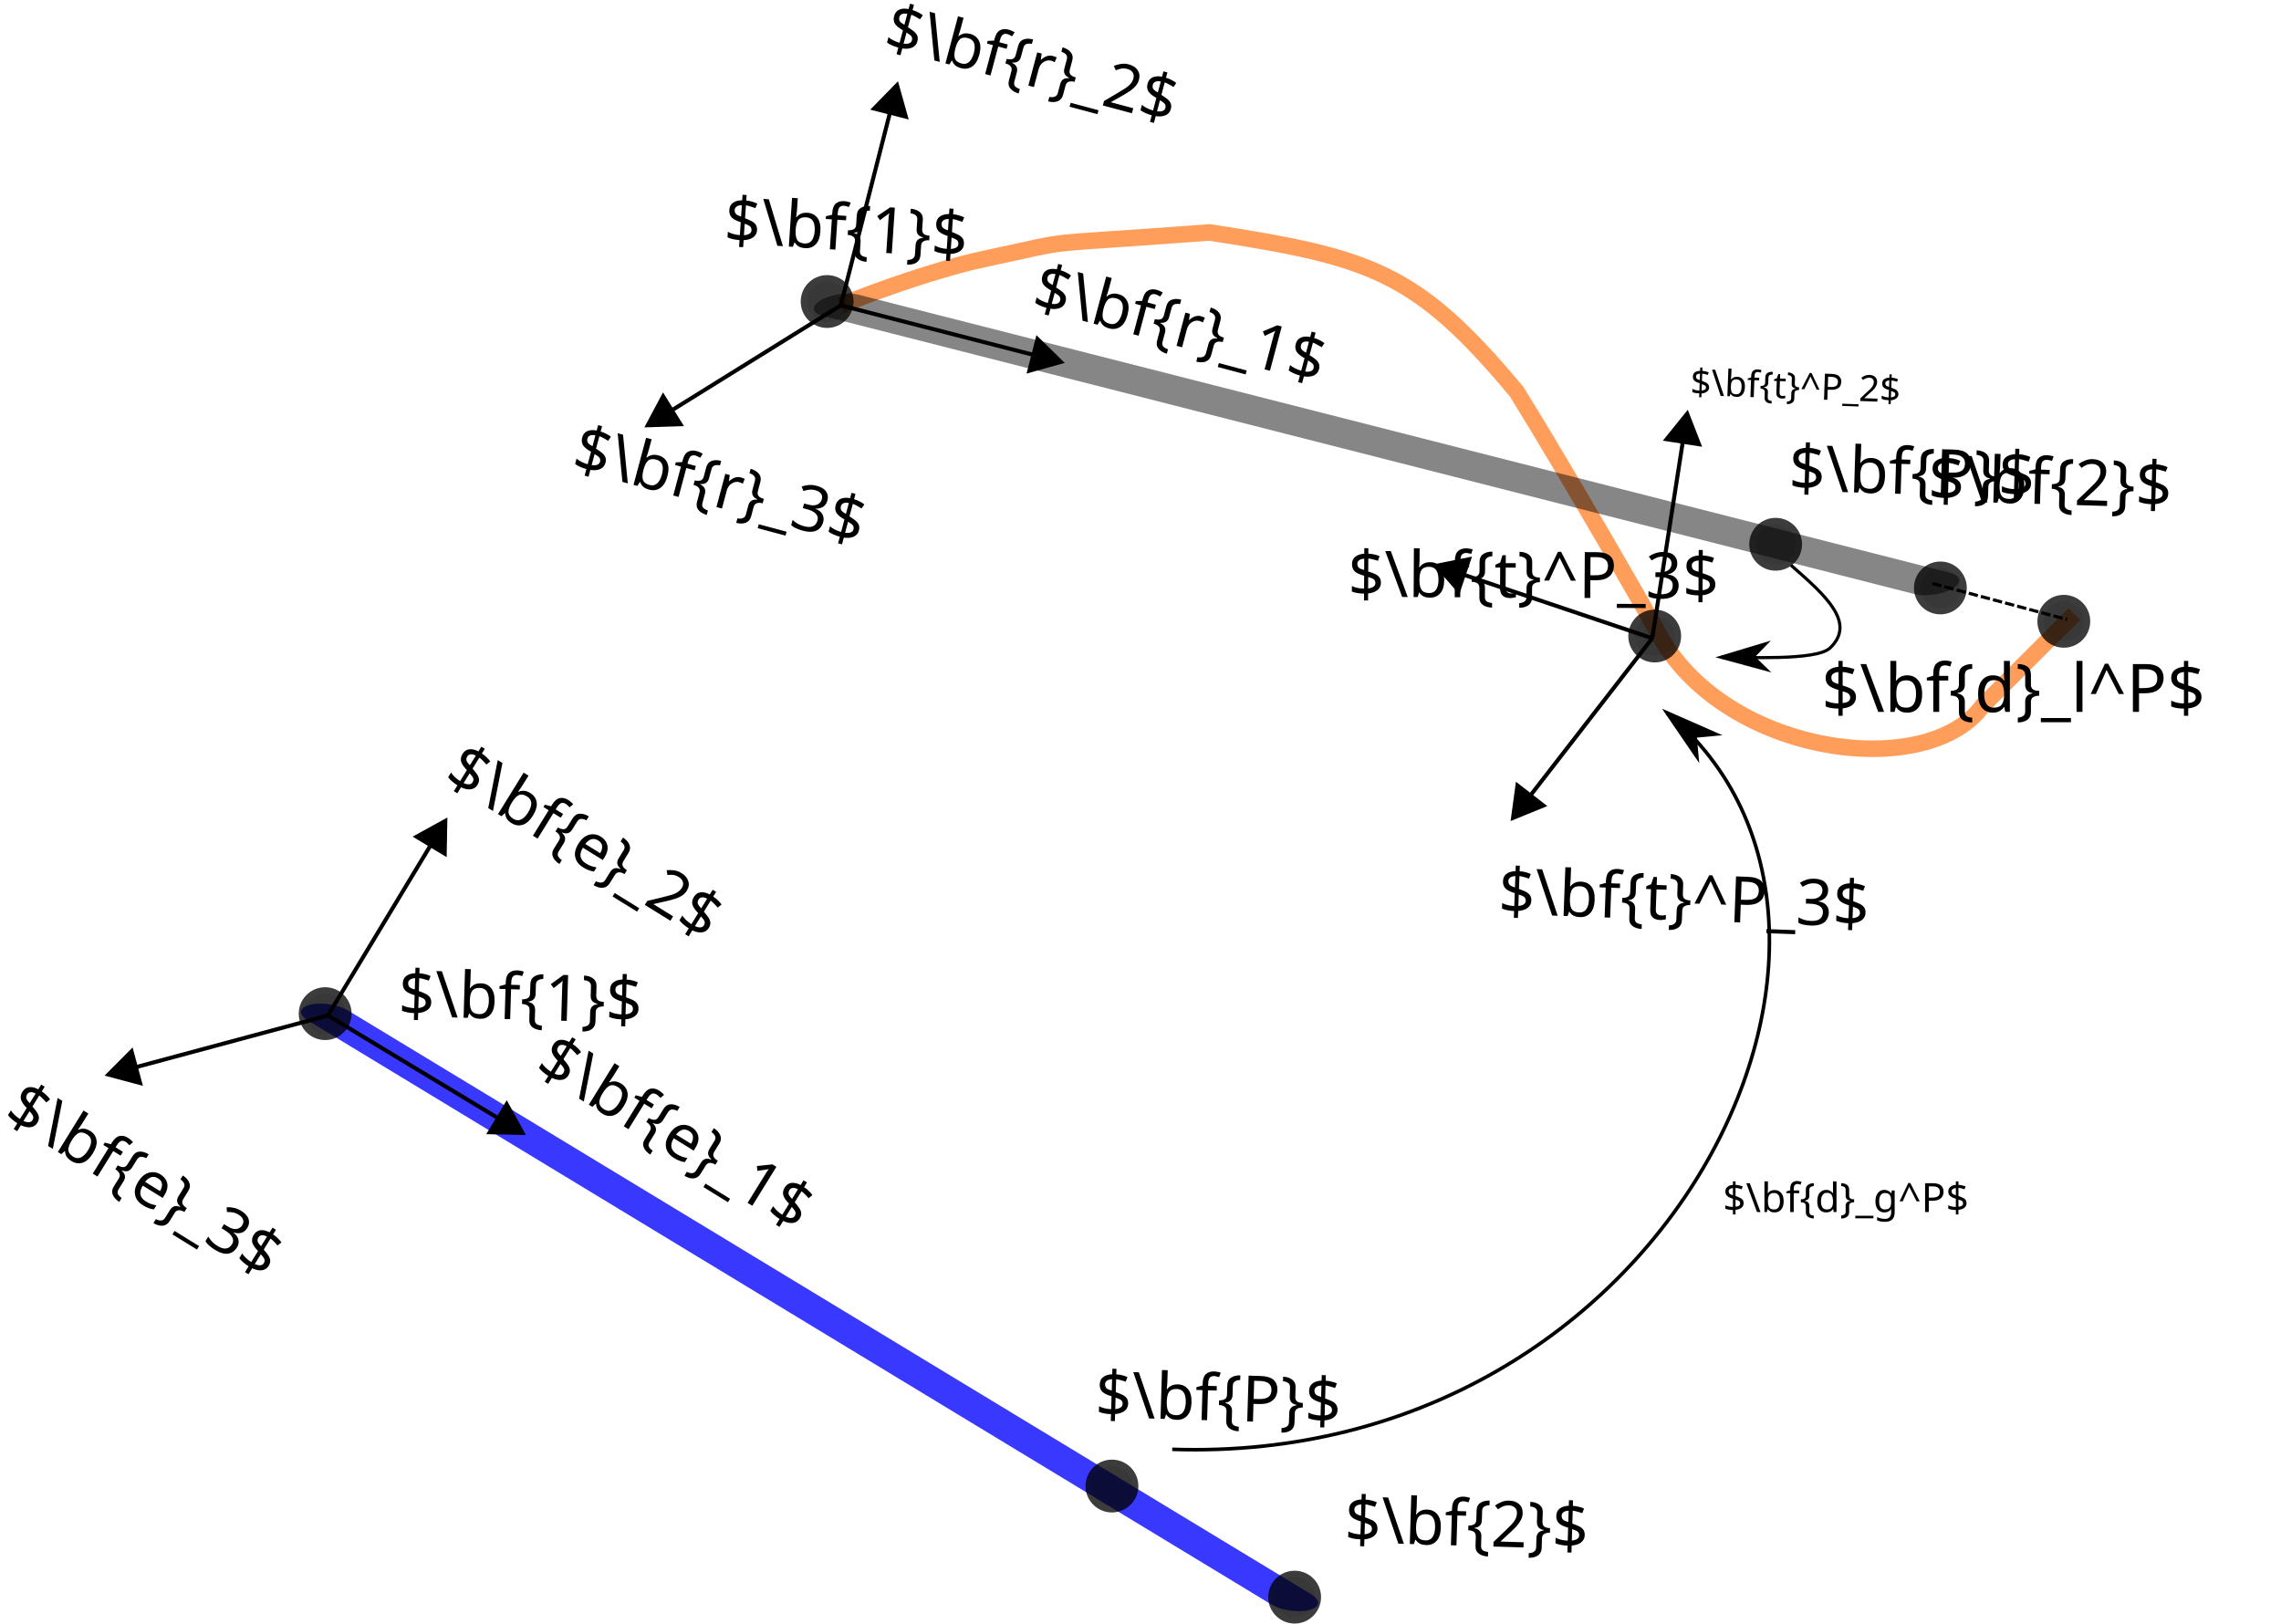
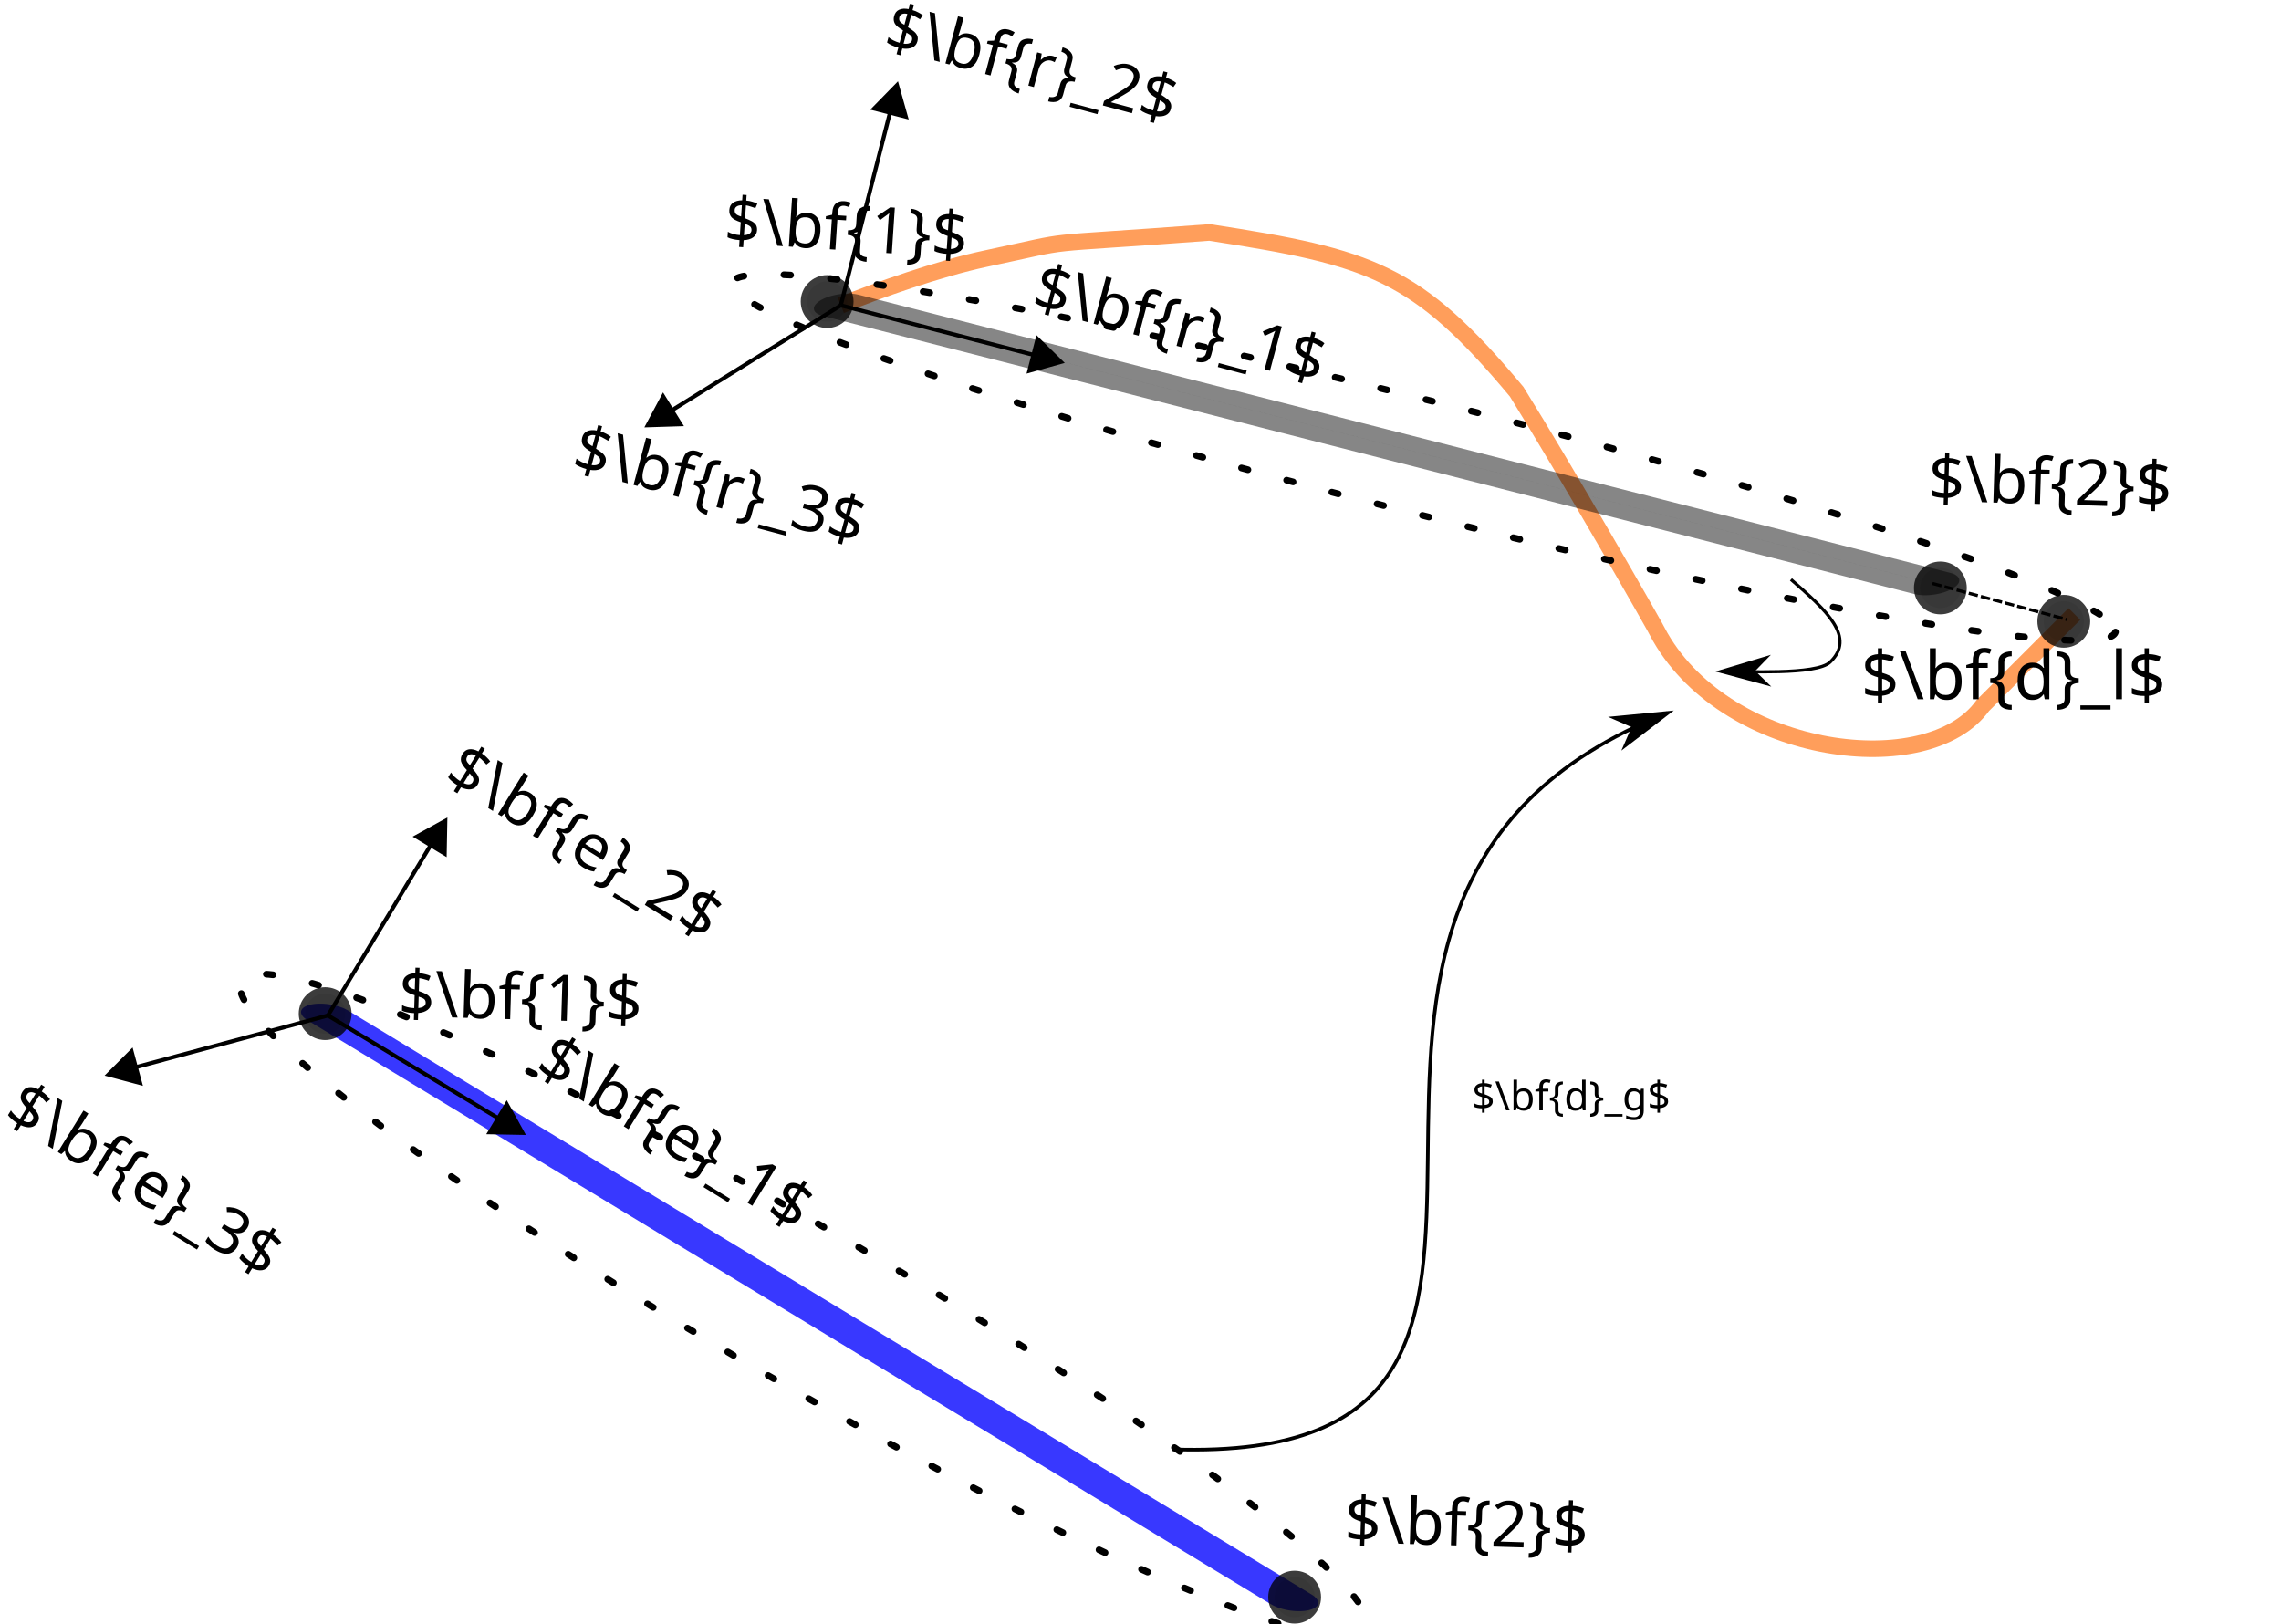
<svg xmlns="http://www.w3.org/2000/svg" width="192.898mm" height="137.304mm" viewBox="0 0 192.898 137.304" version="1.1" id="svg2546">
  <defs id="defs2540">
    <marker orient="auto" refY="0" refX="0" id="Arrow1Lend" style="overflow:visible">
      <path id="path5872" d="M 0,0 5,-5 -12.5,0 5,5 Z" style="fill:#000000;fill-opacity:1;fill-rule:evenodd;stroke:#000000;stroke-width:1pt;stroke-opacity:1" transform="matrix(-0.8,0,0,-0.8,-10,0)" />
    </marker>
    <marker style="overflow:visible" id="TriangleOutL-8-0-2" refX="0" refY="0" orient="auto">
      <path transform="scale(0.8)" style="fill:#000000;fill-opacity:1;fill-rule:evenodd;stroke:#000000;stroke-width:1pt;stroke-opacity:1" d="M 5.77,0 -2.88,5 V -5 Z" id="path1546-6-0-8" />
    </marker>
    <marker style="overflow:visible" id="TriangleOutL-0-0-9" refX="0" refY="0" orient="auto">
      <path transform="scale(0.8)" style="fill:#000000;fill-opacity:1;fill-rule:evenodd;stroke:#000000;stroke-width:1pt;stroke-opacity:1" d="M 5.77,0 -2.88,5 V -5 Z" id="path1546-7-2-3" />
    </marker>
    <marker style="overflow:visible" id="TriangleOutL-0-0-9-8" refX="0" refY="0" orient="auto">
      <path transform="scale(0.8)" style="fill:#000000;fill-opacity:1;fill-rule:evenodd;stroke:#000000;stroke-width:1pt;stroke-opacity:1" d="M 5.77,0 -2.88,5 V -5 Z" id="path1546-7-2-3-1" />
    </marker>
    <marker style="overflow:visible" id="Arrow1Lstart" refX="0" refY="0" orient="auto">
      <path transform="matrix(0.8,0,0,0.8,10,0)" style="fill:#000000;fill-opacity:1;fill-rule:evenodd;stroke:#000000;stroke-width:1pt;stroke-opacity:1" d="M 0,0 5,-5 -12.5,0 5,5 Z" id="path3440" />
    </marker>
    <marker orient="auto" refY="0" refX="0" id="TriangleOutL-8-0" style="overflow:visible">
      <path id="path1546-6-0" d="M 5.77,0 -2.88,5 V -5 Z" style="fill:#000000;fill-opacity:1;fill-rule:evenodd;stroke:#000000;stroke-width:1pt;stroke-opacity:1" transform="scale(0.8)" />
    </marker>
    <marker orient="auto" refY="0" refX="0" id="TriangleOutL-0-0" style="overflow:visible">
      <path id="path1546-7-2" d="M 5.77,0 -2.88,5 V -5 Z" style="fill:#000000;fill-opacity:1;fill-rule:evenodd;stroke:#000000;stroke-width:1pt;stroke-opacity:1" transform="scale(0.8)" />
    </marker>
    <marker style="overflow:visible" id="TriangleOutL-1" refX="0" refY="0" orient="auto">
      <path transform="scale(0.8)" style="fill:#000000;fill-opacity:1;fill-rule:evenodd;stroke:#000000;stroke-width:1pt;stroke-opacity:1" d="M 5.77,0 -2.88,5 V -5 Z" id="path1546-2" />
    </marker>
    <marker orient="auto" refY="0" refX="0" id="TriangleOutL-8-0-2-1-7-0" style="overflow:visible">
      <path id="path1546-6-0-8-6-1-4" d="M 5.77,0 -2.88,5 V -5 Z" style="fill:#000000;fill-opacity:1;fill-rule:evenodd;stroke:#000000;stroke-width:1pt;stroke-opacity:1" transform="scale(0.8)" />
    </marker>
    <marker style="overflow:visible" id="TriangleOutL-8-0-2-1-9" refX="0" refY="0" orient="auto">
      <path transform="scale(0.8)" style="fill:#000000;fill-opacity:1;fill-rule:evenodd;stroke:#000000;stroke-width:1pt;stroke-opacity:1" d="M 5.77,0 -2.88,5 V -5 Z" id="path1546-6-0-8-6-5" />
    </marker>
    <marker orient="auto" refY="0" refX="0" id="TriangleOutL-8-0-2-1-8-1" style="overflow:visible">
      <path id="path1546-6-0-8-6-9-3" d="M 5.77,0 -2.88,5 V -5 Z" style="fill:#000000;fill-opacity:1;fill-rule:evenodd;stroke:#000000;stroke-width:1pt;stroke-opacity:1" transform="scale(0.8)" />
    </marker>
  </defs>
  <g id="layer1" transform="translate(-2.449817,-78.04707)">
    <rect style="opacity:0.78;fill:#0000b6;fill-opacity:0.66;stroke:#0000ff;stroke-width:3.513;stroke-linecap:round;stroke-linejoin:round;stroke-miterlimit:4;stroke-dasharray:none;stroke-dashoffset:0;stroke-opacity:1;paint-order:normal" id="rect4087-1-7" width="95.263" height="0.004" x="235.627" y="176.341" transform="matrix(0.85517,0.5183476,-0.9715151,0.2369778,0,0)" />
    <path id="path4190" d="m 73.552,103.871 c 3.036,-1.252 8.351,-3.123 12.227,-3.945 8.339,-1.771 3.272,-1.044 18.957,-2.222 13.623,2.106 17.491,3.293 25.972,13.47 4.027,6.466 11.74,19.888 12.152,20.759 5.834,10.119 22.667,12.188 27.27,5.78 l 7.744,-7.739" style="fill:none;stroke:#ff6900;stroke-width:1.4;stroke-linecap:butt;stroke-linejoin:miter;stroke-miterlimit:4;stroke-dasharray:none;stroke-opacity:0.642" />
    <circle r="1.701" cy="213.118" cx="111.933" id="path4308-9" style="opacity:0.78;fill:#000000;fill-opacity:1;stroke:#000000;stroke-width:1.065;stroke-linecap:round;stroke-linejoin:round;stroke-miterlimit:4;stroke-dasharray:none;stroke-opacity:0.979;paint-order:normal" />
    <circle r="1.701" cy="163.772" cx="29.948" id="path4308-9-2" style="opacity:0.78;fill:#000000;fill-opacity:1;stroke:#000000;stroke-width:1.065;stroke-linecap:round;stroke-linejoin:round;stroke-miterlimit:4;stroke-dasharray:none;stroke-opacity:0.979;paint-order:normal" />
    <rect transform="matrix(0.9690389,0.2469081,-0.8604301,0.5095684,0,0)" y="116.804" x="179.619" height="0.004" width="95.263" id="rect4087-1" style="opacity:0.78;fill:#000000;fill-opacity:0.66;stroke:#000000;stroke-width:3.513;stroke-linecap:round;stroke-linejoin:round;stroke-miterlimit:4;stroke-dasharray:none;stroke-opacity:0.606;paint-order:normal" />
    <circle r="1.701" cy="127.769" cx="166.542" id="path4308-9-5" style="opacity:0.78;fill:#000000;fill-opacity:1;stroke:#000000;stroke-width:1.065;stroke-linecap:round;stroke-linejoin:round;stroke-miterlimit:4;stroke-dasharray:none;stroke-opacity:0.979;paint-order:normal" />
    <circle r="1.701" cy="103.547" cx="72.397" id="path4308-9-2-9" style="opacity:0.78;fill:#000000;fill-opacity:1;stroke:#000000;stroke-width:1.065;stroke-linecap:round;stroke-linejoin:round;stroke-miterlimit:4;stroke-dasharray:none;stroke-opacity:0.979;paint-order:normal" />
    <text transform="rotate(1.735626)" id="text2122-7-3-4-4-6" y="204.841" x="122.368" style="font-size:5.421px;line-height:1.25;font-family:sans-serif;word-spacing:0px;stroke-width:0.136" xml:space="preserve">
      <tspan dx="0 0 0 0 0 0 0" style="stroke-width:0.136" y="204.841" x="122.368" id="tspan2120-3-6-1-1-1">$\bf{2}$</tspan>
      <tspan id="tspan2124-5-6-5-7-7" style="stroke-width:0.136" y="211.617" x="122.368" />
    </text>
    <text transform="rotate(1.735626)" id="text2122-7-3-4-4-6-8" y="162.785" x="41.037" style="font-size:5.421px;line-height:1.25;font-family:sans-serif;word-spacing:0px;stroke-width:0.136" xml:space="preserve">
      <tspan dx="0 0 0 0 0 0 0" style="stroke-width:0.136" y="162.785" x="41.037" id="tspan2120-3-6-1-1-1-7">$\bf{1}$</tspan>
      <tspan id="tspan2124-5-6-5-7-7-5" style="stroke-width:0.136" y="169.561" x="41.037" />
    </text>
    <text transform="rotate(3.800968)" id="text2122-7-3-4-4-6-8-3" y="94.096" x="69.992" style="font-size:5.421px;line-height:1.25;font-family:sans-serif;word-spacing:0px;stroke-width:0.136" xml:space="preserve">
      <tspan dx="0 0 0 0 0 0 0" style="stroke-width:0.136" y="94.096" x="69.992" id="tspan2120-3-6-1-1-1-7-5">$\bf{1}$</tspan>
      <tspan id="tspan2124-5-6-5-7-7-5-6" style="stroke-width:0.136" y="100.873" x="69.992" />
    </text>
    <text transform="rotate(1.735626)" id="text2122-7-3-4-4-6-3" y="115.314" x="169.023" style="font-size:5.421px;line-height:1.25;font-family:sans-serif;word-spacing:0px;stroke-width:0.136" xml:space="preserve">
      <tspan dx="0 0 0 0 0 0 0" style="stroke-width:0.136" y="115.314" x="169.023" id="tspan2120-3-6-1-1-1-2">$\bf{2}$</tspan>
      <tspan id="tspan2124-5-6-5-7-7-1" style="stroke-width:0.136" y="122.091" x="169.023" />
    </text>
-     <circle r="1.701" cy="203.723" cx="96.484" id="path4308-9-1" style="opacity:0.78;fill:#000000;fill-opacity:1;stroke:#000000;stroke-width:1.065;stroke-linecap:round;stroke-linejoin:round;stroke-miterlimit:4;stroke-dasharray:none;stroke-opacity:0.979;paint-order:normal" />
-     <circle r="1.701" cy="124.077" cx="152.611" id="path4308-9-1-8" style="opacity:0.78;fill:#000000;fill-opacity:1;stroke:#000000;stroke-width:1.065;stroke-linecap:round;stroke-linejoin:round;stroke-miterlimit:4;stroke-dasharray:none;stroke-opacity:0.979;paint-order:normal" />
    <path id="path1402-2-8-1" d="m 73.552,103.871 4.358,-17.072" style="fill:none;stroke:#000000;stroke-width:0.341;stroke-linecap:butt;stroke-linejoin:miter;stroke-miterlimit:4;stroke-dasharray:none;stroke-opacity:1;marker-end:url(#TriangleOutL-8-0-2)" />
    <path id="path1402-7-4-8" d="M 73.552,103.871 58.585,113.169" style="fill:none;stroke:#000000;stroke-width:0.341;stroke-linecap:butt;stroke-linejoin:miter;stroke-miterlimit:4;stroke-dasharray:none;stroke-opacity:1;marker-end:url(#TriangleOutL-0-0-9)" />
    <text transform="rotate(14.95107)" xml:space="preserve" style="font-size:5.421px;line-height:1.25;font-family:sans-serif;word-spacing:0px;stroke-width:0.136" x="79.273" y="100.573" id="text2122-8-0">
      <tspan id="tspan2120-37-5" x="79.273" y="100.573" style="stroke-width:0.136">$\bf{r}_3$</tspan>
      <tspan x="79.273" y="107.349" style="stroke-width:0.136" id="tspan2124-3-6" />
    </text>
    <text transform="rotate(14.95107)" id="text2122-7-3-2" y="59.325" x="95.564" style="font-size:5.421px;line-height:1.25;font-family:sans-serif;word-spacing:0px;stroke-width:0.136" xml:space="preserve">
      <tspan style="stroke-width:0.136" y="59.325" x="95.564" id="tspan2120-3-6-2">$\bf{r}_2$</tspan>
      <tspan id="tspan2124-5-6-6" style="stroke-width:0.136" y="66.102" x="95.564" />
    </text>
    <text transform="rotate(14.95107)" id="text2122-3-1-6" y="77.358" x="113.347" style="font-size:5.421px;line-height:1.25;font-family:sans-serif;word-spacing:0px;stroke-width:0.136" xml:space="preserve">
      <tspan style="stroke-width:0.136" y="77.358" x="113.347" id="tspan2120-2-2-6">$\bf{r}_1$</tspan>
      <tspan id="tspan2124-7-6-0" style="stroke-width:0.136" y="84.134" x="113.347" />
    </text>
    <path id="path1402-7-4-8-9" d="m 73.552,103.871 17.065,4.386" style="fill:none;stroke:#000000;stroke-width:0.341;stroke-linecap:butt;stroke-linejoin:miter;stroke-miterlimit:4;stroke-dasharray:none;stroke-opacity:1;marker-end:url(#TriangleOutL-0-0-9-8)" />
-     <text transform="rotate(1.735626)" id="text2122-7-3-4-4-6-7" y="194.9" x="100.974" style="font-size:5.421px;line-height:1.25;font-family:sans-serif;word-spacing:0px;stroke-width:0.136" xml:space="preserve">
-       <tspan dx="0 0 0 0 0 0 0" style="stroke-width:0.136" y="194.9" x="100.974" id="tspan2120-3-6-1-1-1-0">$\bf{P}$</tspan>
-       <tspan id="tspan2124-5-6-5-7-7-3" style="stroke-width:0.136" y="201.676" x="100.974" />
+     <path style="fill:none;stroke:#000000;stroke-width:0.302;stroke-linecap:butt;stroke-linejoin:miter;stroke-miterlimit:4;stroke-dasharray:none;stroke-opacity:1;marker-start:url(#Arrow1Lstart)" d="m 143.452,138.353 c -40.332,15.832 0.268,63.683 -41.87,62.265" id="path2251-7" />
+     <path style="fill:none;stroke:#000000;stroke-width:0.265;stroke-linecap:butt;stroke-linejoin:miter;stroke-miterlimit:4;stroke-dasharray:none;stroke-opacity:1;marker-end:url(#Arrow1Lend)" d="m 153.905,127.05 c 3.065,2.66 5.488,4.906 3.312,6.995 -1.171,1.124 -7.288,0.758 -9.185,0.785" id="path5867" />
+     <text xml:space="preserve" style="font-style:normal;font-weight:normal;font-size:3.419px;line-height:1.25;font-family:sans-serif;letter-spacing:0px;word-spacing:0px;fill:#000000;fill-opacity:1;stroke:none;stroke-width:0.085" x="126.922" y="171.947" id="text7443">
+       <tspan x="126.922" y="171.947" style="stroke-width:0.085" id="tspan101">$\bf{d}_g$</tspan>
    </text>
-     <text transform="rotate(1.735626)" id="text2122-7-3-4-4-6-7-0" y="114.809" x="157.222" style="font-size:5.421px;line-height:1.25;font-family:sans-serif;word-spacing:0px;stroke-width:0.136" xml:space="preserve">
-       <tspan dx="0 0 0 0 0 0 0" style="stroke-width:0.136" y="114.809" x="157.222" id="tspan2120-3-6-1-1-1-0-5">$\bf{P}$</tspan>
-       <tspan id="tspan2124-5-6-5-7-7-3-4" style="stroke-width:0.136" y="121.586" x="157.222" />
-     </text>
-     <path style="fill:none;stroke:#000000;stroke-width:0.302;stroke-linecap:butt;stroke-linejoin:miter;stroke-miterlimit:4;stroke-dasharray:none;stroke-opacity:1;marker-start:url(#Arrow1Lstart)" d="m 143.452,138.353 c 21.808,18.104 0.268,63.683 -41.87,62.265" id="path2251-7" />
-     <circle r="1.701" cy="131.836" cx="142.384" id="path4308-9-1-8-6" style="opacity:0.78;fill:#000000;fill-opacity:1;stroke:#000000;stroke-width:1.065;stroke-linecap:round;stroke-linejoin:round;stroke-miterlimit:4;stroke-dasharray:none;stroke-opacity:0.979;paint-order:normal" />
-     <path style="fill:none;stroke:#000000;stroke-width:0.265;stroke-linecap:butt;stroke-linejoin:miter;stroke-miterlimit:4;stroke-dasharray:none;stroke-opacity:1;marker-end:url(#Arrow1Lend)" d="m 153.905,125.848 c 3.065,2.66 5.488,4.906 3.312,6.995 -1.171,1.124 -7.288,0.758 -9.185,0.785" id="path5867" />
-     <text xml:space="preserve" style="font-style:normal;font-weight:normal;font-size:3.419px;line-height:1.25;font-family:sans-serif;letter-spacing:0px;word-spacing:0px;fill:#000000;fill-opacity:1;stroke:none;stroke-width:0.085" x="148.142" y="180.551" id="text7443">
-       <tspan id="tspan7441" x="148.142" y="180.551" style="stroke-width:0.085">$\bf{d}_g^P$</tspan>
-     </text>
-     <text xml:space="preserve" style="font-style:normal;font-weight:normal;font-size:5.667px;line-height:1.25;font-family:sans-serif;letter-spacing:0px;word-spacing:0px;fill:#000000;fill-opacity:1;stroke:none;stroke-width:0.142" x="156.479" y="138.251" id="text7443-1">
-       <tspan id="tspan7441-9" x="156.479" y="138.251" style="stroke-width:0.142">$\bf{d}_l^P$</tspan>
+     <text xml:space="preserve" style="font-style:normal;font-weight:normal;font-size:5.667px;line-height:1.25;font-family:sans-serif;letter-spacing:0px;word-spacing:0px;fill:#000000;fill-opacity:1;stroke:none;stroke-width:0.142" x="159.82" y="137.182" id="text7443-1">
+       <tspan id="tspan7441-9" x="159.82" y="137.182" style="stroke-width:0.142">$\bf{d}_l$</tspan>
    </text>
    <path id="path1402-0" d="m 30.18,163.927 15.086,9.103" style="fill:none;stroke:#000000;stroke-width:0.341;stroke-linecap:butt;stroke-linejoin:miter;stroke-miterlimit:4;stroke-dasharray:none;stroke-opacity:1;marker-end:url(#TriangleOutL-1)" />
    <path style="fill:none;stroke:#000000;stroke-width:0.341;stroke-linecap:butt;stroke-linejoin:miter;stroke-miterlimit:4;stroke-dasharray:none;stroke-opacity:1;marker-end:url(#TriangleOutL-8-0)" d="m 30.18,163.927 9.103,-15.086" id="path1402-2-8" />
    <path style="fill:none;stroke:#000000;stroke-width:0.341;stroke-linecap:butt;stroke-linejoin:miter;stroke-miterlimit:4;stroke-dasharray:none;stroke-opacity:1;marker-end:url(#TriangleOutL-0-0)" d="m 30.18,163.927 -17.014,4.58" id="path1402-7-4" />
    <text id="text2122-8" y="145.374" x="92.971" style="font-size:5.421px;line-height:1.25;font-family:sans-serif;word-spacing:0px;stroke-width:0.136" xml:space="preserve" transform="rotate(31.73563)">
      <tspan style="stroke-width:0.136" y="145.374" x="92.971" id="tspan2120-37">$\bf{e}_3$</tspan>
      <tspan id="tspan2124-3" style="stroke-width:0.136" y="152.15" x="92.971" />
    </text>
    <text xml:space="preserve" style="font-size:5.421px;line-height:1.25;font-family:sans-serif;word-spacing:0px;stroke-width:0.136" x="109.597" y="101.489" id="text2122-7-3" transform="rotate(31.73563)">
      <tspan id="tspan2120-3-6" x="109.597" y="101.489" style="stroke-width:0.136" dx="0 0 0 0 0 0 0 -0.267">$\bf{e}_2$</tspan>
      <tspan x="109.597" y="108.265" style="stroke-width:0.136" id="tspan2124-5-6" />
    </text>
    <text xml:space="preserve" style="font-size:5.421px;line-height:1.25;font-family:sans-serif;word-spacing:0px;stroke-width:0.136" x="129.058" y="118.35" id="text2122-3-1" transform="rotate(31.73563)">
      <tspan id="tspan2120-2-2" x="129.058" y="118.35" style="stroke-width:0.136">$\bf{e}_1$</tspan>
      <tspan x="129.058" y="125.127" style="stroke-width:0.136" id="tspan2124-7-6" />
    </text>
-     <path id="path1402-2-8-1-4-59" d="m 142.177,132.027 -16.697,-5.626" style="fill:none;stroke:#000000;stroke-width:0.341;stroke-linecap:butt;stroke-linejoin:miter;stroke-miterlimit:4;stroke-dasharray:none;stroke-opacity:1;marker-end:url(#TriangleOutL-8-0-2-1-9)" />
-     <path style="fill:none;stroke:#000000;stroke-width:0.341;stroke-linecap:butt;stroke-linejoin:miter;stroke-miterlimit:4;stroke-dasharray:none;stroke-opacity:1;marker-end:url(#TriangleOutL-8-0-2-1-7-0)" d="m 142.177,132.027 2.706,-17.411" id="path1402-2-8-1-4-5-6" />
-     <path style="fill:none;stroke:#000000;stroke-width:0.341;stroke-linecap:butt;stroke-linejoin:miter;stroke-miterlimit:4;stroke-dasharray:none;stroke-opacity:1;marker-end:url(#TriangleOutL-8-0-2-1-8-1)" d="m 142.177,132.027 -10.794,13.926" id="path1402-2-8-1-4-9-3" />
-     <text xml:space="preserve" style="font-size:5.421px;line-height:1.25;font-family:sans-serif;word-spacing:0px;stroke-width:0.136" x="134.69" y="150.494" id="text2122-7-3-4-4" transform="rotate(2.091176)">
-       <tspan id="tspan2120-3-6-1-1" x="134.69" y="150.494" style="stroke-width:0.136" dx="0 0 0 0 0 0 0 0 0 -0.267">$\bf{t}^P_3$</tspan>
-       <tspan x="134.69" y="157.271" style="stroke-width:0.136" id="tspan2124-5-6-5-7" />
-     </text>
-     <text transform="rotate(0.306622)" id="text2122-3-1-6-4-2" y="127.883" x="117.113" style="font-size:5.421px;line-height:1.25;font-family:sans-serif;word-spacing:0px;stroke-width:0.136" xml:space="preserve">
-       <tspan style="stroke-width:0.136" y="127.883" x="117.113" id="tspan2120-2-2-6-7-25" dx="0 0 0 0 0 0 0">$\bf{t}^P_3$</tspan>
-       <tspan id="tspan2124-7-6-0-3-0" style="stroke-width:0.136" y="134.659" x="117.113" />
-     </text>
-     <text xml:space="preserve" style="font-size:3.07px;line-height:1.25;font-family:sans-serif;word-spacing:0px;stroke-width:0.077" x="149.284" y="106.138" id="text2122-3-1-6-4-8-6" transform="rotate(2.062943)">
-       <tspan id="tspan2120-2-2-6-7-2-7" x="149.284" y="106.138" style="stroke-width:0.077" dx="0 0 0 0 0 0 0">$\bf{t}^P_2$</tspan>
-       <tspan x="149.284" y="109.975" style="stroke-width:0.077" id="tspan2124-7-6-0-3-2-6" />
-     </text>
    <circle r="1.701" cy="130.59" cx="176.98" id="path4308-9-5-6" style="opacity:0.78;fill:#000000;fill-opacity:1;stroke:#000000;stroke-width:1.065;stroke-linecap:round;stroke-linejoin:round;stroke-miterlimit:4;stroke-dasharray:none;stroke-opacity:0.979;paint-order:normal" />
    <path style="fill:none;stroke:#000000;stroke-width:0.265;stroke-linecap:butt;stroke-linejoin:miter;stroke-opacity:1;stroke-miterlimit:4;stroke-dasharray:0.795,0.265;stroke-dashoffset:0" d="m 165.869,127.39 11.384,3.05" id="path2895" />
+     <ellipse style="opacity:1;fill:none;fill-opacity:1;stroke:#000000;stroke-width:0.565;stroke-linecap:round;stroke-linejoin:bevel;stroke-miterlimit:4;stroke-dasharray:0.565,3.39;stroke-dashoffset:0;stroke-opacity:1;paint-order:markers fill stroke" id="path103" cx="155.3" cy="128.016" rx="54.996" ry="6.615" transform="rotate(30)" />
+     <ellipse style="opacity:1;fill:none;fill-opacity:1;stroke:#000000;stroke-width:0.565;stroke-linecap:round;stroke-linejoin:bevel;stroke-miterlimit:4;stroke-dasharray:0.565,3.39;stroke-dashoffset:0;stroke-opacity:1;paint-order:markers fill stroke" id="path103-2" transform="rotate(14.16795)" cy="83.108" cx="147.689" ry="4.786" rx="60.33" />
  </g>
</svg>
